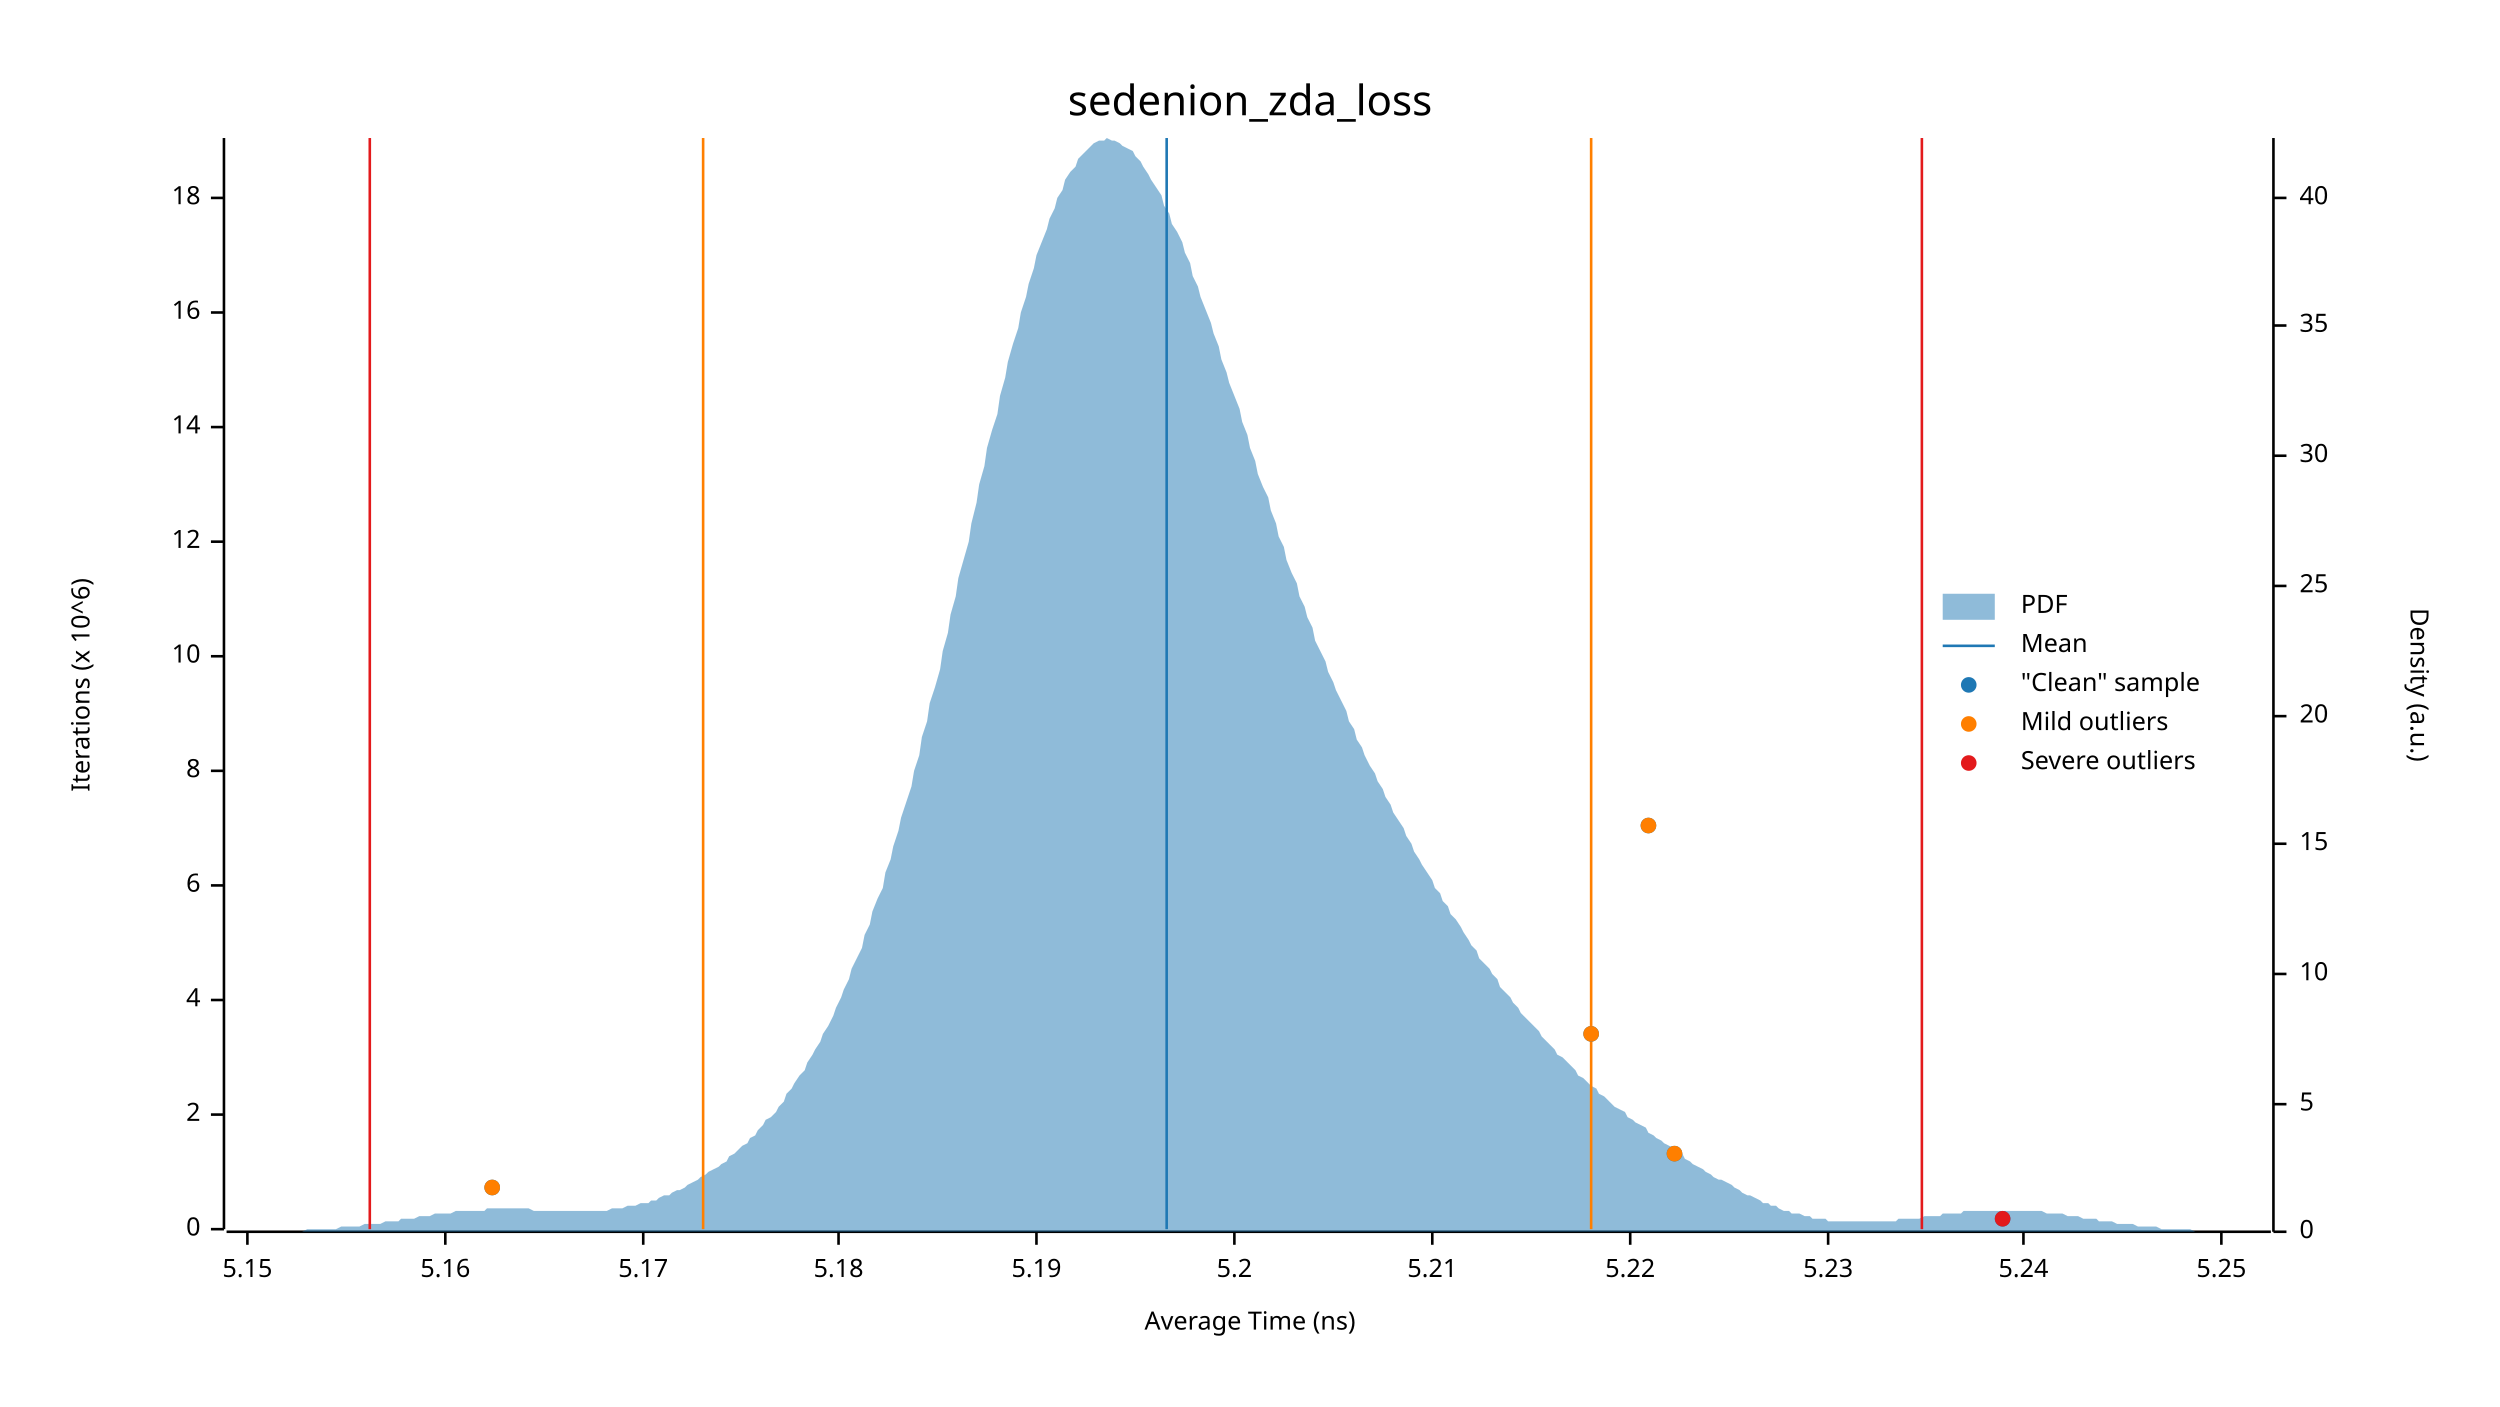
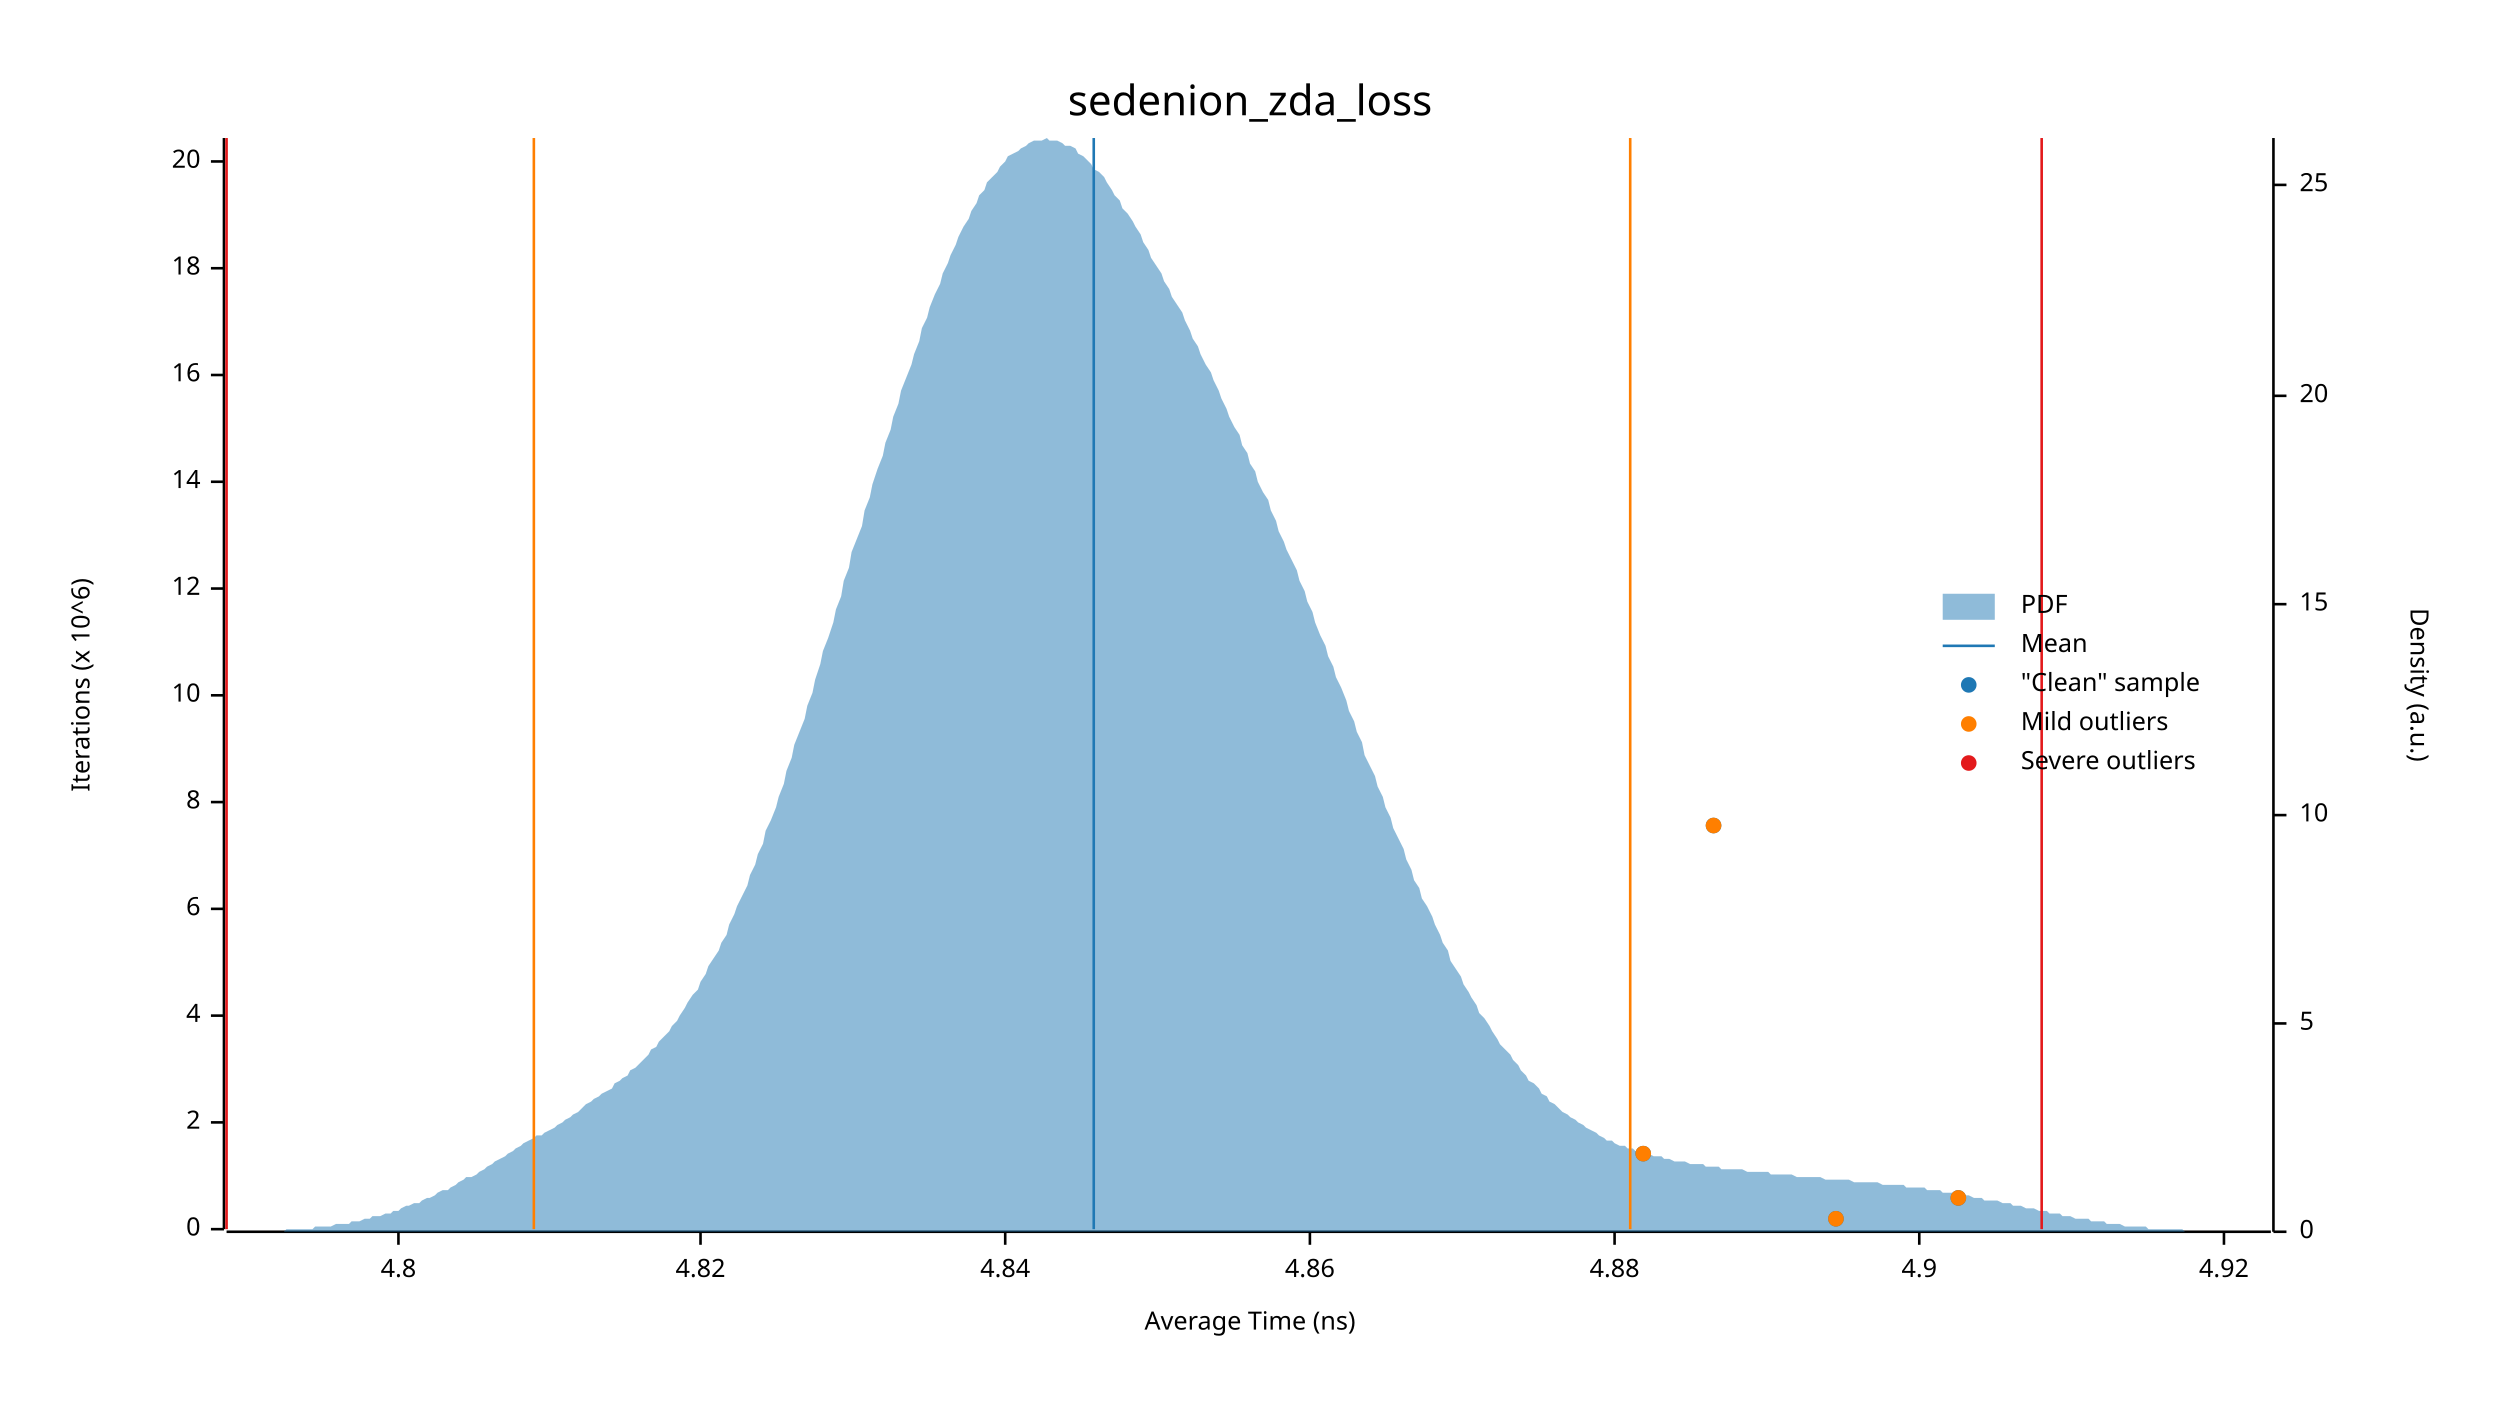
<svg xmlns="http://www.w3.org/2000/svg" width="960" height="540" viewBox="0 0 960 540">
  <text x="480" y="32" dy="0.76em" text-anchor="middle" font-family="sans-serif" font-size="16.129" opacity="1" fill="#000000">
sedenion_zda_loss
</text>
  <text x="27" y="263" dy="0.76em" text-anchor="middle" font-family="sans-serif" font-size="9.677" opacity="1" fill="#000000" transform="rotate(270, 27, 263)">
Iterations (x 10^6)
</text>
  <text x="480" y="513" dy="-0.5ex" text-anchor="middle" font-family="sans-serif" font-size="9.677" opacity="1" fill="#000000">
Average Time (ns)
</text>
  <polyline fill="none" opacity="1" stroke="#000000" stroke-width="1" points="86,53 86,472 " />
  <text x="77" y="472" dy="0.5ex" text-anchor="end" font-family="sans-serif" font-size="9.677" opacity="1" fill="#000000">
0
</text>
  <polyline fill="none" opacity="1" stroke="#000000" stroke-width="1" points="81,472 86,472 " />
-   <text x="77" y="428" dy="0.5ex" text-anchor="end" font-family="sans-serif" font-size="9.677" opacity="1" fill="#000000">
+   <text x="77" y="431" dy="0.5ex" text-anchor="end" font-family="sans-serif" font-size="9.677" opacity="1" fill="#000000">
2
</text>
-   <polyline fill="none" opacity="1" stroke="#000000" stroke-width="1" points="81,428 86,428 " />
-   <text x="77" y="384" dy="0.5ex" text-anchor="end" font-family="sans-serif" font-size="9.677" opacity="1" fill="#000000">
+   <polyline fill="none" opacity="1" stroke="#000000" stroke-width="1" points="81,431 86,431 " />
+   <text x="77" y="390" dy="0.5ex" text-anchor="end" font-family="sans-serif" font-size="9.677" opacity="1" fill="#000000">
4
</text>
-   <polyline fill="none" opacity="1" stroke="#000000" stroke-width="1" points="81,384 86,384 " />
-   <text x="77" y="340" dy="0.5ex" text-anchor="end" font-family="sans-serif" font-size="9.677" opacity="1" fill="#000000">
+   <polyline fill="none" opacity="1" stroke="#000000" stroke-width="1" points="81,390 86,390 " />
+   <text x="77" y="349" dy="0.5ex" text-anchor="end" font-family="sans-serif" font-size="9.677" opacity="1" fill="#000000">
6
</text>
-   <polyline fill="none" opacity="1" stroke="#000000" stroke-width="1" points="81,340 86,340 " />
-   <text x="77" y="296" dy="0.5ex" text-anchor="end" font-family="sans-serif" font-size="9.677" opacity="1" fill="#000000">
+   <polyline fill="none" opacity="1" stroke="#000000" stroke-width="1" points="81,349 86,349 " />
+   <text x="77" y="308" dy="0.5ex" text-anchor="end" font-family="sans-serif" font-size="9.677" opacity="1" fill="#000000">
8
</text>
-   <polyline fill="none" opacity="1" stroke="#000000" stroke-width="1" points="81,296 86,296 " />
-   <text x="77" y="252" dy="0.5ex" text-anchor="end" font-family="sans-serif" font-size="9.677" opacity="1" fill="#000000">
+   <polyline fill="none" opacity="1" stroke="#000000" stroke-width="1" points="81,308 86,308 " />
+   <text x="77" y="267" dy="0.5ex" text-anchor="end" font-family="sans-serif" font-size="9.677" opacity="1" fill="#000000">
10
</text>
-   <polyline fill="none" opacity="1" stroke="#000000" stroke-width="1" points="81,252 86,252 " />
-   <text x="77" y="208" dy="0.5ex" text-anchor="end" font-family="sans-serif" font-size="9.677" opacity="1" fill="#000000">
+   <polyline fill="none" opacity="1" stroke="#000000" stroke-width="1" points="81,267 86,267 " />
+   <text x="77" y="226" dy="0.5ex" text-anchor="end" font-family="sans-serif" font-size="9.677" opacity="1" fill="#000000">
12
</text>
-   <polyline fill="none" opacity="1" stroke="#000000" stroke-width="1" points="81,208 86,208 " />
-   <text x="77" y="164" dy="0.5ex" text-anchor="end" font-family="sans-serif" font-size="9.677" opacity="1" fill="#000000">
+   <polyline fill="none" opacity="1" stroke="#000000" stroke-width="1" points="81,226 86,226 " />
+   <text x="77" y="185" dy="0.5ex" text-anchor="end" font-family="sans-serif" font-size="9.677" opacity="1" fill="#000000">
14
</text>
-   <polyline fill="none" opacity="1" stroke="#000000" stroke-width="1" points="81,164 86,164 " />
-   <text x="77" y="120" dy="0.5ex" text-anchor="end" font-family="sans-serif" font-size="9.677" opacity="1" fill="#000000">
+   <polyline fill="none" opacity="1" stroke="#000000" stroke-width="1" points="81,185 86,185 " />
+   <text x="77" y="144" dy="0.5ex" text-anchor="end" font-family="sans-serif" font-size="9.677" opacity="1" fill="#000000">
16
</text>
-   <polyline fill="none" opacity="1" stroke="#000000" stroke-width="1" points="81,120 86,120 " />
-   <text x="77" y="76" dy="0.5ex" text-anchor="end" font-family="sans-serif" font-size="9.677" opacity="1" fill="#000000">
+   <polyline fill="none" opacity="1" stroke="#000000" stroke-width="1" points="81,144 86,144 " />
+   <text x="77" y="103" dy="0.5ex" text-anchor="end" font-family="sans-serif" font-size="9.677" opacity="1" fill="#000000">
18
</text>
-   <polyline fill="none" opacity="1" stroke="#000000" stroke-width="1" points="81,76 86,76 " />
+   <polyline fill="none" opacity="1" stroke="#000000" stroke-width="1" points="81,103 86,103 " />
+   <text x="77" y="62" dy="0.5ex" text-anchor="end" font-family="sans-serif" font-size="9.677" opacity="1" fill="#000000">
+ 20
+ </text>
+   <polyline fill="none" opacity="1" stroke="#000000" stroke-width="1" points="81,62 86,62 " />
  <polyline fill="none" opacity="1" stroke="#000000" stroke-width="1" points="87,473 872,473 " />
-   <text x="95" y="483" dy="0.76em" text-anchor="middle" font-family="sans-serif" font-size="9.677" opacity="1" fill="#000000">
- 5.15
+   <text x="153" y="483" dy="0.76em" text-anchor="middle" font-family="sans-serif" font-size="9.677" opacity="1" fill="#000000">
+ 4.8
</text>
-   <polyline fill="none" opacity="1" stroke="#000000" stroke-width="1" points="95,473 95,478 " />
-   <text x="171" y="483" dy="0.76em" text-anchor="middle" font-family="sans-serif" font-size="9.677" opacity="1" fill="#000000">
- 5.16
+   <polyline fill="none" opacity="1" stroke="#000000" stroke-width="1" points="153,473 153,478 " />
+   <text x="269" y="483" dy="0.76em" text-anchor="middle" font-family="sans-serif" font-size="9.677" opacity="1" fill="#000000">
+ 4.82
</text>
-   <polyline fill="none" opacity="1" stroke="#000000" stroke-width="1" points="171,473 171,478 " />
-   <text x="247" y="483" dy="0.76em" text-anchor="middle" font-family="sans-serif" font-size="9.677" opacity="1" fill="#000000">
- 5.17
+   <polyline fill="none" opacity="1" stroke="#000000" stroke-width="1" points="269,473 269,478 " />
+   <text x="386" y="483" dy="0.76em" text-anchor="middle" font-family="sans-serif" font-size="9.677" opacity="1" fill="#000000">
+ 4.84
</text>
-   <polyline fill="none" opacity="1" stroke="#000000" stroke-width="1" points="247,473 247,478 " />
-   <text x="322" y="483" dy="0.76em" text-anchor="middle" font-family="sans-serif" font-size="9.677" opacity="1" fill="#000000">
- 5.18
+   <polyline fill="none" opacity="1" stroke="#000000" stroke-width="1" points="386,473 386,478 " />
+   <text x="503" y="483" dy="0.76em" text-anchor="middle" font-family="sans-serif" font-size="9.677" opacity="1" fill="#000000">
+ 4.86
</text>
-   <polyline fill="none" opacity="1" stroke="#000000" stroke-width="1" points="322,473 322,478 " />
-   <text x="398" y="483" dy="0.76em" text-anchor="middle" font-family="sans-serif" font-size="9.677" opacity="1" fill="#000000">
- 5.19
+   <polyline fill="none" opacity="1" stroke="#000000" stroke-width="1" points="503,473 503,478 " />
+   <text x="620" y="483" dy="0.76em" text-anchor="middle" font-family="sans-serif" font-size="9.677" opacity="1" fill="#000000">
+ 4.88
</text>
-   <polyline fill="none" opacity="1" stroke="#000000" stroke-width="1" points="398,473 398,478 " />
-   <text x="474" y="483" dy="0.76em" text-anchor="middle" font-family="sans-serif" font-size="9.677" opacity="1" fill="#000000">
- 5.2
+   <polyline fill="none" opacity="1" stroke="#000000" stroke-width="1" points="620,473 620,478 " />
+   <text x="737" y="483" dy="0.76em" text-anchor="middle" font-family="sans-serif" font-size="9.677" opacity="1" fill="#000000">
+ 4.9
</text>
-   <polyline fill="none" opacity="1" stroke="#000000" stroke-width="1" points="474,473 474,478 " />
-   <text x="550" y="483" dy="0.76em" text-anchor="middle" font-family="sans-serif" font-size="9.677" opacity="1" fill="#000000">
- 5.21
+   <polyline fill="none" opacity="1" stroke="#000000" stroke-width="1" points="737,473 737,478 " />
+   <text x="854" y="483" dy="0.76em" text-anchor="middle" font-family="sans-serif" font-size="9.677" opacity="1" fill="#000000">
+ 4.92
</text>
-   <polyline fill="none" opacity="1" stroke="#000000" stroke-width="1" points="550,473 550,478 " />
-   <text x="626" y="483" dy="0.76em" text-anchor="middle" font-family="sans-serif" font-size="9.677" opacity="1" fill="#000000">
- 5.22
- </text>
-   <polyline fill="none" opacity="1" stroke="#000000" stroke-width="1" points="626,473 626,478 " />
-   <text x="702" y="483" dy="0.76em" text-anchor="middle" font-family="sans-serif" font-size="9.677" opacity="1" fill="#000000">
- 5.23
- </text>
-   <polyline fill="none" opacity="1" stroke="#000000" stroke-width="1" points="702,473 702,478 " />
-   <text x="777" y="483" dy="0.76em" text-anchor="middle" font-family="sans-serif" font-size="9.677" opacity="1" fill="#000000">
- 5.24
- </text>
-   <polyline fill="none" opacity="1" stroke="#000000" stroke-width="1" points="777,473 777,478 " />
-   <text x="853" y="483" dy="0.76em" text-anchor="middle" font-family="sans-serif" font-size="9.677" opacity="1" fill="#000000">
- 5.25
- </text>
-   <polyline fill="none" opacity="1" stroke="#000000" stroke-width="1" points="853,473 853,478 " />
+   <polyline fill="none" opacity="1" stroke="#000000" stroke-width="1" points="854,473 854,478 " />
  <text x="933" y="263" dy="0.76em" text-anchor="middle" font-family="sans-serif" font-size="9.677" opacity="1" fill="#000000" transform="rotate(90, 933, 263)">
Density (a.u.)
</text>
  <polyline fill="none" opacity="1" stroke="#000000" stroke-width="1" points="873,53 873,473 " />
  <text x="883" y="473" dy="0.5ex" text-anchor="start" font-family="sans-serif" font-size="9.677" opacity="1" fill="#000000">
0
</text>
  <polyline fill="none" opacity="1" stroke="#000000" stroke-width="1" points="873,473 878,473 " />
-   <text x="883" y="424" dy="0.5ex" text-anchor="start" font-family="sans-serif" font-size="9.677" opacity="1" fill="#000000">
+   <text x="883" y="393" dy="0.5ex" text-anchor="start" font-family="sans-serif" font-size="9.677" opacity="1" fill="#000000">
5
</text>
-   <polyline fill="none" opacity="1" stroke="#000000" stroke-width="1" points="873,424 878,424 " />
-   <text x="883" y="374" dy="0.5ex" text-anchor="start" font-family="sans-serif" font-size="9.677" opacity="1" fill="#000000">
+   <polyline fill="none" opacity="1" stroke="#000000" stroke-width="1" points="873,393 878,393 " />
+   <text x="883" y="313" dy="0.5ex" text-anchor="start" font-family="sans-serif" font-size="9.677" opacity="1" fill="#000000">
10
</text>
-   <polyline fill="none" opacity="1" stroke="#000000" stroke-width="1" points="873,374 878,374 " />
-   <text x="883" y="324" dy="0.5ex" text-anchor="start" font-family="sans-serif" font-size="9.677" opacity="1" fill="#000000">
+   <polyline fill="none" opacity="1" stroke="#000000" stroke-width="1" points="873,313 878,313 " />
+   <text x="883" y="232" dy="0.5ex" text-anchor="start" font-family="sans-serif" font-size="9.677" opacity="1" fill="#000000">
15
</text>
-   <polyline fill="none" opacity="1" stroke="#000000" stroke-width="1" points="873,324 878,324 " />
-   <text x="883" y="275" dy="0.5ex" text-anchor="start" font-family="sans-serif" font-size="9.677" opacity="1" fill="#000000">
+   <polyline fill="none" opacity="1" stroke="#000000" stroke-width="1" points="873,232 878,232 " />
+   <text x="883" y="152" dy="0.5ex" text-anchor="start" font-family="sans-serif" font-size="9.677" opacity="1" fill="#000000">
20
</text>
-   <polyline fill="none" opacity="1" stroke="#000000" stroke-width="1" points="873,275 878,275 " />
-   <text x="883" y="225" dy="0.5ex" text-anchor="start" font-family="sans-serif" font-size="9.677" opacity="1" fill="#000000">
+   <polyline fill="none" opacity="1" stroke="#000000" stroke-width="1" points="873,152 878,152 " />
+   <text x="883" y="71" dy="0.5ex" text-anchor="start" font-family="sans-serif" font-size="9.677" opacity="1" fill="#000000">
25
</text>
-   <polyline fill="none" opacity="1" stroke="#000000" stroke-width="1" points="873,225 878,225 " />
-   <text x="883" y="175" dy="0.5ex" text-anchor="start" font-family="sans-serif" font-size="9.677" opacity="1" fill="#000000">
- 30
- </text>
-   <polyline fill="none" opacity="1" stroke="#000000" stroke-width="1" points="873,175 878,175 " />
-   <text x="883" y="125" dy="0.5ex" text-anchor="start" font-family="sans-serif" font-size="9.677" opacity="1" fill="#000000">
- 35
- </text>
-   <polyline fill="none" opacity="1" stroke="#000000" stroke-width="1" points="873,125 878,125 " />
-   <text x="883" y="76" dy="0.5ex" text-anchor="start" font-family="sans-serif" font-size="9.677" opacity="1" fill="#000000">
- 40
- </text>
-   <polyline fill="none" opacity="1" stroke="#000000" stroke-width="1" points="873,76 878,76 " />
-   <polygon opacity="0.5" fill="#1F78B4" points="87,473 88,473 90,473 91,473 93,473 94,473 96,473 98,473 99,473 101,473 102,473 104,473 105,473 107,473 109,473 110,473 112,473 113,473 115,473 116,473 118,472 120,472 121,472 123,472 124,472 126,472 127,472 129,472 131,471 132,471 134,471 135,471 137,471 138,471 140,470 142,470 143,470 145,470 146,470 148,469 150,469 151,469 153,469 154,468 156,468 157,468 159,468 161,467 162,467 164,467 165,467 167,466 168,466 170,466 172,466 173,466 175,465 176,465 178,465 179,465 181,465 183,465 184,465 186,465 187,464 189,464 190,464 192,464 194,464 195,464 197,464 198,464 200,464 201,464 203,464 205,465 206,465 208,465 209,465 211,465 213,465 214,465 216,465 217,465 219,465 220,465 222,465 224,465 225,465 227,465 228,465 230,465 231,465 233,465 235,464 236,464 238,464 239,464 241,463 242,463 244,463 246,462 247,462 249,462 250,461 252,461 253,460 255,459 257,459 258,458 260,457 261,457 263,456 264,455 266,454 268,453 269,452 271,451 272,450 274,449 276,448 277,447 279,446 280,444 282,443 283,442 285,440 287,439 288,437 290,436 291,434 293,432 294,430 296,429 298,427 299,425 301,423 302,420 304,418 305,416 307,413 309,411 310,408 312,405 313,403 315,400 316,397 318,394 320,390 321,387 323,383 324,380 326,376 327,372 329,368 331,364 332,359 334,355 335,350 337,345 339,341 340,335 342,330 343,325 345,319 346,314 348,308 350,302 351,296 353,290 354,283 356,277 357,270 359,264 361,257 362,250 364,243 365,236 367,229 368,222 370,215 372,208 373,201 375,193 376,186 378,179 379,172 381,165 383,159 384,152 386,145 387,139 389,132 391,126 392,120 394,114 395,109 397,103 398,98 400,93 402,88 403,84 405,80 406,76 408,73 409,69 411,66 413,64 414,61 416,59 417,58 419,56 420,55 422,54 424,54 425,53 427,54 428,54 430,55 431,56 433,57 435,58 436,60 438,62 439,64 441,67 442,69 444,72 446,75 447,79 449,82 450,86 452,89 454,93 455,97 457,101 458,106 460,110 461,114 463,119 465,124 466,128 468,133 469,138 471,143 472,147 474,152 476,157 477,162 479,167 480,172 482,177 483,182 485,187 487,191 488,196 490,201 491,206 493,210 494,215 496,220 498,224 499,229 501,233 502,237 504,241 505,246 507,250 509,254 510,258 512,262 513,265 515,269 517,273 518,277 520,280 521,284 523,287 524,290 526,294 528,297 529,300 531,303 532,306 534,309 535,312 537,315 539,318 540,321 542,324 543,327 545,330 546,332 548,335 550,338 551,341 553,343 554,346 556,348 557,351 559,353 561,356 562,358 564,361 565,363 567,365 568,368 570,370 572,372 573,374 575,376 576,379 578,381 580,383 581,385 583,387 584,389 586,391 587,392 589,394 591,396 592,398 594,400 595,401 597,403 598,405 600,406 602,408 603,409 605,411 606,413 608,414 609,415 611,417 613,418 614,420 616,421 617,422 619,424 620,425 622,426 624,427 625,429 627,430 628,431 630,432 632,433 633,435 635,436 636,437 638,438 639,439 641,440 643,441 644,442 646,443 647,445 649,446 650,447 652,448 654,449 655,450 657,451 658,452 660,453 661,453 663,454 665,455 666,456 668,457 669,458 671,459 672,459 674,460 676,461 677,462 679,462 680,463 682,463 683,464 685,465 687,465 688,466 690,466 691,466 693,467 695,467 696,468 698,468 699,468 701,468 702,469 704,469 706,469 707,469 709,469 710,469 712,469 713,469 715,469 717,469 718,469 720,469 721,469 723,469 724,469 726,469 728,469 729,468 731,468 732,468 734,468 735,468 737,468 739,467 740,467 742,467 743,467 745,467 746,466 748,466 750,466 751,466 753,466 754,465 756,465 758,465 759,465 761,465 762,465 764,465 765,465 767,465 769,465 770,465 772,465 773,465 775,465 776,465 778,465 780,465 781,465 783,465 784,465 786,466 787,466 789,466 791,466 792,466 794,467 795,467 797,467 798,467 800,468 802,468 803,468 805,468 806,469 808,469 809,469 811,469 813,470 814,470 816,470 817,470 819,470 821,471 822,471 824,471 825,471 827,471 828,471 830,472 832,472 833,472 835,472 836,472 838,472 839,472 841,472 843,473 844,473 846,473 847,473 849,473 850,473 852,473 854,473 855,473 857,473 858,473 860,473 861,473 863,473 865,473 866,473 868,473 869,473 871,473 873,473 873,473 87,473 " />
-   <polyline fill="none" opacity="1" stroke="#1F78B4" stroke-width="1" points="448,472 448,53 " />
-   <polyline fill="none" opacity="1" stroke="#FF7F00" stroke-width="1" points="270,472 270,53 " />
-   <polyline fill="none" opacity="1" stroke="#FF7F00" stroke-width="1" points="611,472 611,53 " />
-   <polyline fill="none" opacity="1" stroke="#E31A1C" stroke-width="1" points="142,472 142,53 " />
-   <polyline fill="none" opacity="1" stroke="#E31A1C" stroke-width="1" points="738,472 738,53 " />
-   <circle cx="769" cy="468" r="3" opacity="1" fill="#1F78B4" stroke="none" stroke-width="1" />
-   <circle cx="189" cy="456" r="3" opacity="1" fill="#1F78B4" stroke="none" stroke-width="1" />
-   <circle cx="643" cy="443" r="3" opacity="1" fill="#1F78B4" stroke="none" stroke-width="1" />
-   <circle cx="611" cy="397" r="3" opacity="1" fill="#1F78B4" stroke="none" stroke-width="1" />
-   <circle cx="633" cy="317" r="3" opacity="1" fill="#1F78B4" stroke="none" stroke-width="1" />
-   <circle cx="189" cy="456" r="3" opacity="1" fill="#FF7F00" stroke="none" stroke-width="1" />
-   <circle cx="643" cy="443" r="3" opacity="1" fill="#FF7F00" stroke="none" stroke-width="1" />
-   <circle cx="611" cy="397" r="3" opacity="1" fill="#FF7F00" stroke="none" stroke-width="1" />
-   <circle cx="633" cy="317" r="3" opacity="1" fill="#FF7F00" stroke="none" stroke-width="1" />
-   <circle cx="769" cy="468" r="3" opacity="1" fill="#E31A1C" stroke="none" stroke-width="1" />
+   <polyline fill="none" opacity="1" stroke="#000000" stroke-width="1" points="873,71 878,71 " />
+   <polygon opacity="0.5" fill="#1F78B4" points="87,473 88,473 90,473 91,473 93,473 94,473 96,473 98,473 99,473 101,473 102,473 104,473 105,473 107,473 109,473 110,472 112,472 113,472 115,472 116,472 118,472 120,472 121,471 123,471 124,471 126,471 127,471 129,470 131,470 132,470 134,470 135,469 137,469 138,469 140,468 142,468 143,467 145,467 146,467 148,466 150,466 151,465 153,465 154,464 156,463 157,463 159,462 161,462 162,461 164,460 165,460 167,459 168,458 170,457 172,457 173,456 175,455 176,454 178,453 179,452 181,452 183,451 184,450 186,449 187,448 189,447 190,446 192,445 194,444 195,443 197,442 198,441 200,440 201,439 203,438 205,437 206,436 208,436 209,435 211,434 213,433 214,432 216,431 217,430 219,429 220,428 222,427 224,425 225,424 227,423 228,422 230,421 231,420 233,419 235,418 236,416 238,415 239,414 241,413 242,411 244,410 246,408 247,407 249,405 250,403 252,402 253,400 255,398 257,396 258,394 260,392 261,390 263,387 264,385 266,382 268,380 269,377 271,374 272,371 274,368 276,365 277,362 279,359 280,355 282,351 283,348 285,344 287,340 288,336 290,332 291,328 293,324 294,319 296,315 298,310 299,306 301,301 302,296 304,291 305,286 307,281 309,276 310,271 312,266 313,261 315,255 316,250 318,245 320,239 321,234 323,229 324,223 326,218 327,212 329,207 331,202 332,196 334,191 335,186 337,180 339,175 340,170 342,165 343,160 345,155 346,150 348,145 350,140 351,136 353,131 354,126 356,122 357,118 359,113 361,109 362,105 364,101 365,98 367,94 368,91 370,87 372,84 373,81 375,78 376,75 378,73 379,70 381,68 383,66 384,64 386,62 387,60 389,59 391,58 392,57 394,56 395,55 397,54 398,54 400,54 402,53 403,54 405,54 406,54 408,55 409,56 411,56 413,57 414,59 416,60 417,61 419,63 420,65 422,66 424,68 425,70 427,73 428,75 430,77 431,80 433,82 435,85 436,87 438,90 439,93 441,96 442,99 444,102 446,105 447,108 449,111 450,114 452,117 454,120 455,123 457,127 458,130 460,133 461,136 463,140 465,143 466,146 468,150 469,153 471,157 472,160 474,164 476,167 477,171 479,174 480,178 482,181 483,185 485,189 487,192 488,196 490,200 491,204 493,208 494,211 496,215 498,219 499,223 501,227 502,231 504,235 505,239 507,244 509,248 510,252 512,256 513,260 515,264 517,269 518,273 520,277 521,281 523,285 524,290 526,294 528,298 529,302 531,306 532,310 534,314 535,318 537,322 539,326 540,330 542,334 543,338 545,341 546,345 548,348 550,352 551,355 553,359 554,362 556,365 557,369 559,372 561,375 562,378 564,381 565,383 567,386 568,389 570,391 572,394 573,396 575,399 576,401 578,403 580,405 581,407 583,409 584,411 586,413 587,415 589,416 591,418 592,420 594,421 595,423 597,424 598,425 600,427 602,428 603,429 605,430 606,431 608,432 609,433 611,434 613,435 614,436 616,437 617,438 619,438 620,439 622,440 624,440 625,441 627,441 628,442 630,442 632,443 633,443 635,444 636,444 638,444 639,445 641,445 643,446 644,446 646,446 647,446 649,447 650,447 652,447 654,447 655,448 657,448 658,448 660,448 661,449 663,449 665,449 666,449 668,449 669,449 671,450 672,450 674,450 676,450 677,450 679,450 680,451 682,451 683,451 685,451 687,451 688,451 690,452 691,452 693,452 695,452 696,452 698,452 699,452 701,453 702,453 704,453 706,453 707,453 709,453 710,453 712,454 713,454 715,454 717,454 718,454 720,454 721,454 723,455 724,455 726,455 728,455 729,455 731,455 732,456 734,456 735,456 737,456 739,456 740,457 742,457 743,457 745,457 746,458 748,458 750,458 751,458 753,459 754,459 756,459 758,460 759,460 761,460 762,461 764,461 765,461 767,461 769,462 770,462 772,462 773,463 775,463 776,463 778,464 780,464 781,464 783,465 784,465 786,465 787,466 789,466 791,466 792,467 794,467 795,467 797,468 798,468 800,468 802,468 803,469 805,469 806,469 808,469 809,470 811,470 813,470 814,470 816,471 817,471 819,471 821,471 822,471 824,471 825,472 827,472 828,472 830,472 832,472 833,472 835,472 836,472 838,472 839,473 841,473 843,473 844,473 846,473 847,473 849,473 850,473 852,473 854,473 855,473 857,473 858,473 860,473 861,473 863,473 865,473 866,473 868,473 869,473 871,473 873,473 873,473 87,473 " />
+   <polyline fill="none" opacity="1" stroke="#1F78B4" stroke-width="1" points="420,472 420,53 " />
+   <polyline fill="none" opacity="1" stroke="#FF7F00" stroke-width="1" points="205,472 205,53 " />
+   <polyline fill="none" opacity="1" stroke="#FF7F00" stroke-width="1" points="626,472 626,53 " />
+   <polyline fill="none" opacity="1" stroke="#E31A1C" stroke-width="1" points="87,472 87,53 " />
+   <polyline fill="none" opacity="1" stroke="#E31A1C" stroke-width="1" points="784,472 784,53 " />
+   <circle cx="705" cy="468" r="3" opacity="1" fill="#1F78B4" stroke="none" stroke-width="1" />
+   <circle cx="752" cy="460" r="3" opacity="1" fill="#1F78B4" stroke="none" stroke-width="1" />
+   <circle cx="631" cy="443" r="3" opacity="1" fill="#1F78B4" stroke="none" stroke-width="1" />
+   <circle cx="658" cy="317" r="3" opacity="1" fill="#1F78B4" stroke="none" stroke-width="1" />
+   <circle cx="705" cy="468" r="3" opacity="1" fill="#FF7F00" stroke="none" stroke-width="1" />
+   <circle cx="752" cy="460" r="3" opacity="1" fill="#FF7F00" stroke="none" stroke-width="1" />
+   <circle cx="631" cy="443" r="3" opacity="1" fill="#FF7F00" stroke="none" stroke-width="1" />
+   <circle cx="658" cy="317" r="3" opacity="1" fill="#FF7F00" stroke="none" stroke-width="1" />
  <text x="776" y="228" dy="0.76em" text-anchor="start" font-family="sans-serif" font-size="9.677" opacity="1" fill="#000000">
PDF
</text>
  <text x="776" y="243" dy="0.76em" text-anchor="start" font-family="sans-serif" font-size="9.677" opacity="1" fill="#000000">
Mean
</text>
  <text x="776" y="258" dy="0.76em" text-anchor="start" font-family="sans-serif" font-size="9.677" opacity="1" fill="#000000">
"Clean" sample
</text>
  <text x="776" y="273" dy="0.76em" text-anchor="start" font-family="sans-serif" font-size="9.677" opacity="1" fill="#000000">
Mild outliers
</text>
  <text x="776" y="288" dy="0.76em" text-anchor="start" font-family="sans-serif" font-size="9.677" opacity="1" fill="#000000">
Severe outliers
</text>
  <rect x="746" y="228" width="20" height="10" opacity="0.5" fill="#1F78B4" stroke="none" />
  <polyline fill="none" opacity="1" stroke="#1F78B4" stroke-width="1" points="746,248 766,248 " />
  <circle cx="756" cy="263" r="3" opacity="1" fill="#1F78B4" stroke="none" stroke-width="1" />
  <circle cx="756" cy="278" r="3" opacity="1" fill="#FF7F00" stroke="none" stroke-width="1" />
  <circle cx="756" cy="293" r="3" opacity="1" fill="#E31A1C" stroke="none" stroke-width="1" />
</svg>
